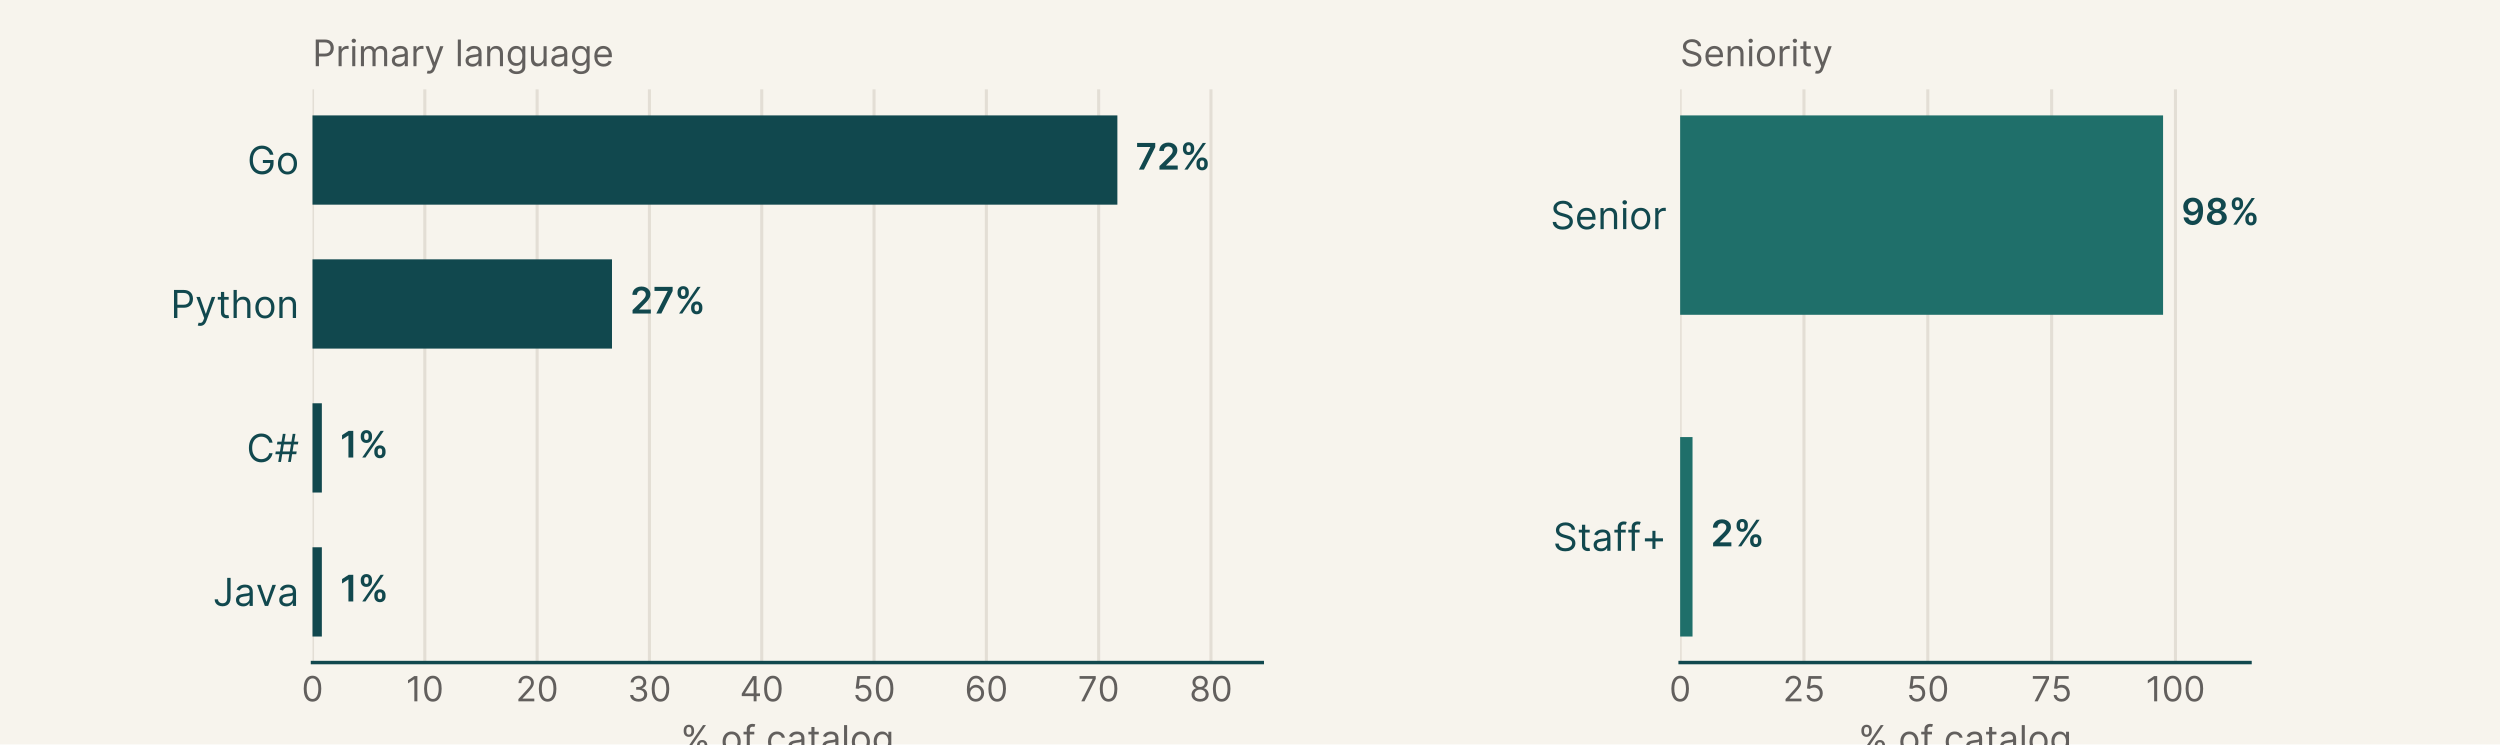
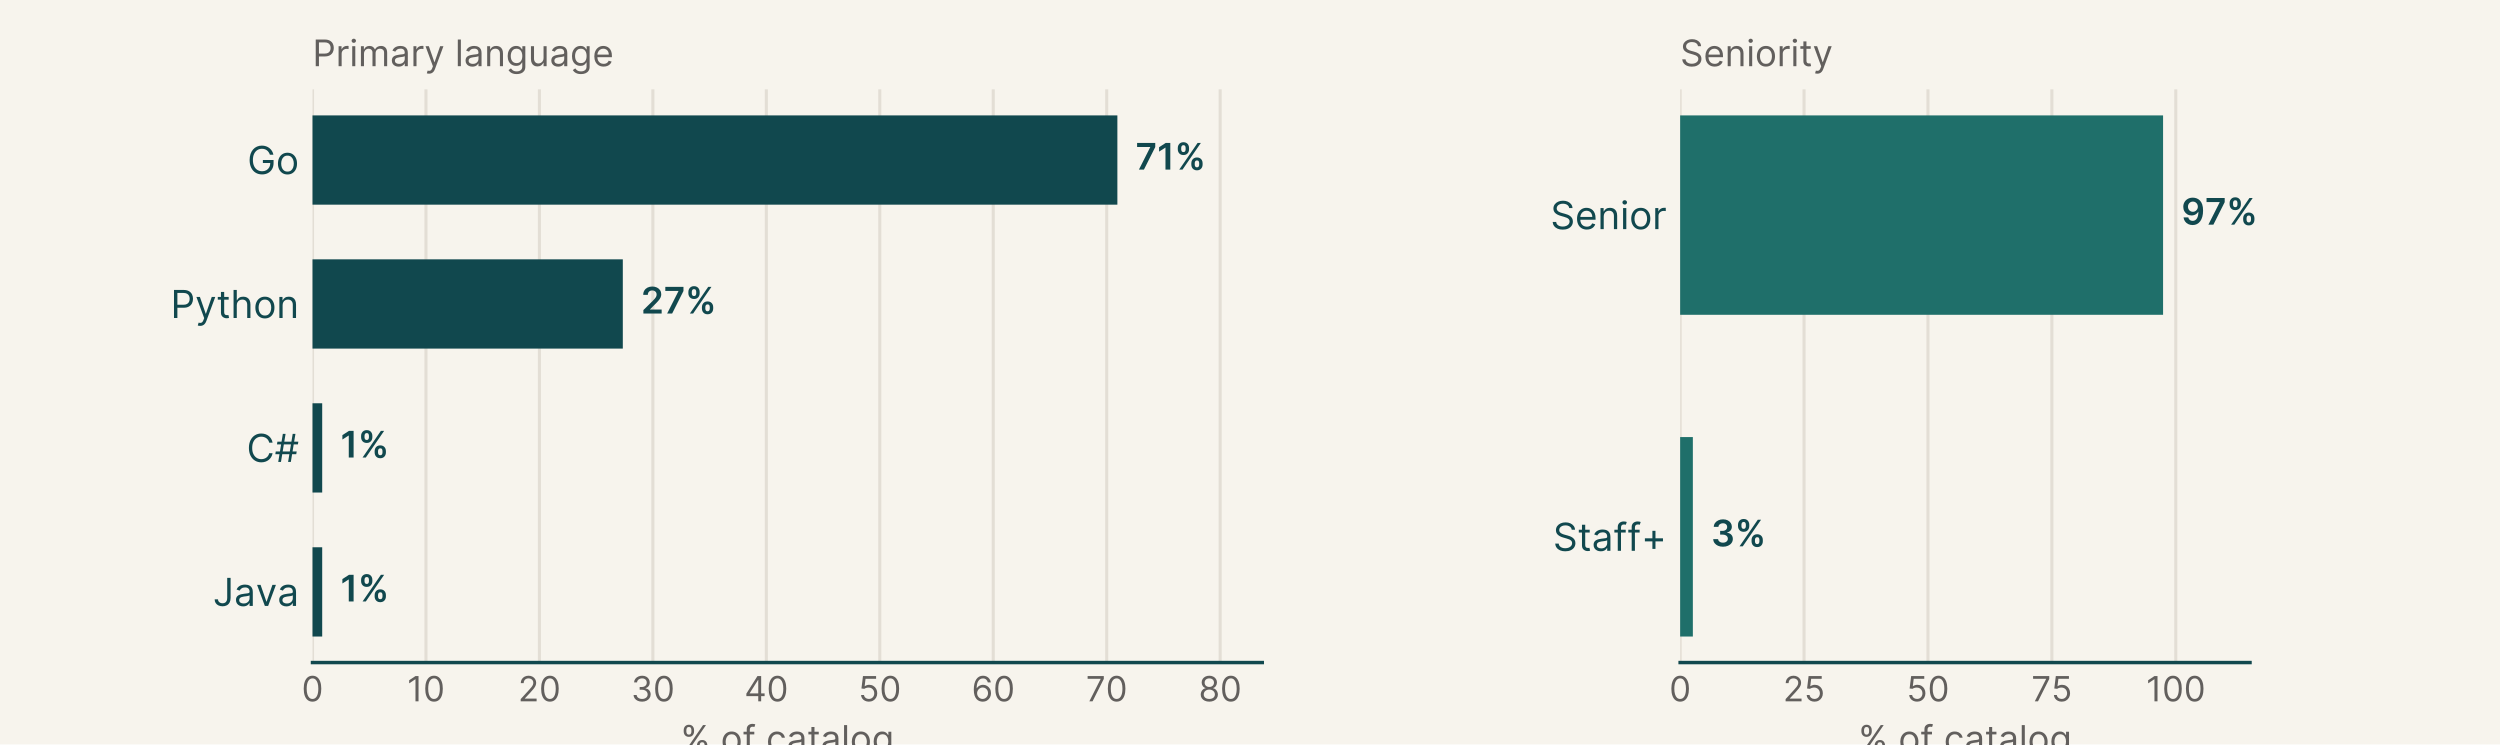
<svg xmlns="http://www.w3.org/2000/svg" xmlns:xlink="http://www.w3.org/1999/xlink" width="648pt" height="192.96pt" viewBox="0 0 648 192.96" version="1.1">
  <defs>
    <style type="text/css">*{stroke-linejoin: round; stroke-linecap: butt}</style>
  </defs>
  <g id="figure_1">
    <g id="patch_1">
      <path d="M 0 192.96  L 648 192.96  L 648 0  L 0 0  z " style="fill: #f7f4ed" />
    </g>
    <g id="axes_1">
      <g id="patch_2">
        <path d="M 81 171.734  L 327.176 171.734  L 327.176 23.155  L 81 23.155  z " style="fill: #f7f4ed" />
      </g>
      <g id="matplotlib.axis_1">
        <g id="xtick_1">
          <g id="line2d_1">
-             <path d="M 81 171.734  L 81 23.155  " clip-path="url(#p31ecbb7569)" style="fill: none; stroke: #e3ded5; stroke-width: 0.8; stroke-linecap: square" />
+             <path d="M 81 171.734  L 81 23.155  " clip-path="url(#p6636a4121a)" style="fill: none; stroke: #e3ded5; stroke-width: 0.8; stroke-linecap: square" />
          </g>
          <g id="line2d_2" />
          <g id="text_1">
            <g style="fill: #625f5d" transform="translate(78.1875 181.7805) scale(0.09 -0.09)">
              <defs>
                <path id="Inter-Regular-30" d="M 2000 -64  Q 1486 -64 1125 217  Q 764 498 573 1033  Q 382 1568 382 2327  Q 382 3082 574 3617  Q 766 4152 1128 4435  Q 1491 4718 2000 4718  Q 2509 4718 2871 4435  Q 3234 4152 3426 3617  Q 3618 3082 3618 2327  Q 3618 1568 3427 1033  Q 3236 498 2875 217  Q 2514 -64 2000 -64  z M 2000 436  Q 2509 436 2791 927  Q 3073 1418 3073 2327  Q 3073 2932 2944 3357  Q 2816 3782 2576 4004  Q 2336 4227 2000 4227  Q 1496 4227 1211 3730  Q 927 3234 927 2327  Q 927 1723 1054 1300  Q 1182 877 1421 656  Q 1661 436 2000 436  z " transform="scale(0.015625)" />
              </defs>
              <use xlink:href="#Inter-Regular-30" />
            </g>
          </g>
        </g>
        <g id="xtick_2">
          <g id="line2d_3">
-             <path d="M 110.11 171.734  L 110.11 23.155  " clip-path="url(#p31ecbb7569)" style="fill: none; stroke: #e3ded5; stroke-width: 0.8; stroke-linecap: square" />
+             <path d="M 110.408 171.734  L 110.408 23.155  " clip-path="url(#p6636a4121a)" style="fill: none; stroke: #e3ded5; stroke-width: 0.8; stroke-linecap: square" />
          </g>
          <g id="line2d_4" />
          <g id="text_2">
-             <g style="fill: #625f5d" transform="translate(105.2075 181.7805) scale(0.09 -0.09)">
+             <g style="fill: #625f5d" transform="translate(105.5056 181.7805) scale(0.09 -0.09)">
              <defs>
                <path id="Inter-Regular-31" d="M 2118 4655  L 2118 0  L 1555 0  L 1555 4064  L 1527 4064  L 391 3309  L 391 3882  L 1555 4655  L 2118 4655  z " transform="scale(0.015625)" />
              </defs>
              <use xlink:href="#Inter-Regular-31" />
              <use xlink:href="#Inter-Regular-30" x="46.449" />
            </g>
          </g>
        </g>
        <g id="xtick_3">
          <g id="line2d_5">
-             <path d="M 139.221 171.734  L 139.221 23.155  " clip-path="url(#p31ecbb7569)" style="fill: none; stroke: #e3ded5; stroke-width: 0.8; stroke-linecap: square" />
+             <path d="M 139.817 171.734  L 139.817 23.155  " clip-path="url(#p6636a4121a)" style="fill: none; stroke: #e3ded5; stroke-width: 0.8; stroke-linecap: square" />
          </g>
          <g id="line2d_6" />
          <g id="text_3">
-             <g style="fill: #625f5d" transform="translate(133.685 181.7805) scale(0.09 -0.09)">
+             <g style="fill: #625f5d" transform="translate(134.2812 181.7805) scale(0.09 -0.09)">
              <defs>
                <path id="Inter-Regular-32" d="M 482 0  L 482 409  L 2018 2091  Q 2289 2386 2464 2605  Q 2639 2825 2724 3019  Q 2809 3214 2809 3427  Q 2809 3673 2692 3852  Q 2575 4032 2373 4129  Q 2171 4227 1918 4227  Q 1650 4227 1451 4117  Q 1252 4007 1144 3809  Q 1036 3611 1036 3345  L 500 3345  Q 500 3755 688 4064  Q 877 4373 1203 4545  Q 1530 4718 1936 4718  Q 2346 4718 2661 4545  Q 2977 4373 3156 4079  Q 3336 3786 3336 3427  Q 3336 3170 3244 2926  Q 3152 2682 2926 2383  Q 2700 2084 2300 1655  L 1255 536  L 1255 500  L 3418 500  L 3418 0  L 482 0  z " transform="scale(0.015625)" />
              </defs>
              <use xlink:href="#Inter-Regular-32" />
              <use xlink:href="#Inter-Regular-30" x="60.511" />
            </g>
          </g>
        </g>
        <g id="xtick_4">
          <g id="line2d_7">
-             <path d="M 168.331 171.734  L 168.331 23.155  " clip-path="url(#p31ecbb7569)" style="fill: none; stroke: #e3ded5; stroke-width: 0.8; stroke-linecap: square" />
+             <path d="M 169.225 171.734  L 169.225 23.155  " clip-path="url(#p6636a4121a)" style="fill: none; stroke: #e3ded5; stroke-width: 0.8; stroke-linecap: square" />
          </g>
          <g id="line2d_8" />
          <g id="text_4">
-             <g style="fill: #625f5d" transform="translate(162.6547 181.7805) scale(0.09 -0.09)">
+             <g style="fill: #625f5d" transform="translate(163.5491 181.7805) scale(0.09 -0.09)">
              <defs>
                <path id="Inter-Regular-33" d="M 2055 -64  Q 1605 -64 1253 90  Q 902 245 696 521  Q 491 798 473 1164  L 1046 1164  Q 1064 939 1200 776  Q 1336 614 1556 525  Q 1777 436 2046 436  Q 2346 436 2577 540  Q 2809 645 2941 831  Q 3073 1018 3073 1264  Q 3073 1520 2945 1717  Q 2818 1914 2572 2025  Q 2327 2136 1973 2136  L 1600 2136  L 1600 2636  L 1973 2636  Q 2250 2636 2460 2736  Q 2671 2836 2790 3018  Q 2909 3200 2909 3445  Q 2909 3682 2804 3857  Q 2700 4032 2510 4129  Q 2321 4227 2064 4227  Q 1823 4227 1610 4139  Q 1398 4052 1264 3887  Q 1130 3723 1118 3491  L 573 3491  Q 586 3857 793 4133  Q 1000 4409 1335 4563  Q 1671 4718 2073 4718  Q 2505 4718 2814 4544  Q 3123 4370 3289 4086  Q 3455 3802 3455 3473  Q 3455 3080 3249 2802  Q 3043 2525 2691 2418  L 2691 2382  Q 3132 2309 3379 2008  Q 3627 1707 3627 1264  Q 3627 884 3421 583  Q 3216 282 2861 109  Q 2507 -64 2055 -64  z " transform="scale(0.015625)" />
              </defs>
              <use xlink:href="#Inter-Regular-33" />
              <use xlink:href="#Inter-Regular-30" x="63.636" />
            </g>
          </g>
        </g>
        <g id="xtick_5">
          <g id="line2d_9">
-             <path d="M 197.441 171.734  L 197.441 23.155  " clip-path="url(#p31ecbb7569)" style="fill: none; stroke: #e3ded5; stroke-width: 0.8; stroke-linecap: square" />
+             <path d="M 198.634 171.734  L 198.634 23.155  " clip-path="url(#p6636a4121a)" style="fill: none; stroke: #e3ded5; stroke-width: 0.8; stroke-linecap: square" />
          </g>
          <g id="line2d_10" />
          <g id="text_5">
-             <g style="fill: #625f5d" transform="translate(191.7397 181.7805) scale(0.09 -0.09)">
+             <g style="fill: #625f5d" transform="translate(192.9322 181.7805) scale(0.09 -0.09)">
              <defs>
                <path id="Inter-Regular-34" d="M 373 955  L 373 1418  L 2418 4655  L 2755 4655  L 2755 3936  L 2527 3936  L 982 1491  L 982 1455  L 3736 1455  L 3736 955  L 373 955  z M 2564 0  L 2564 1095  L 2564 1311  L 2564 4655  L 3100 4655  L 3100 0  L 2564 0  z " transform="scale(0.015625)" />
              </defs>
              <use xlink:href="#Inter-Regular-34" />
              <use xlink:href="#Inter-Regular-30" x="64.205" />
            </g>
          </g>
        </g>
        <g id="xtick_6">
          <g id="line2d_11">
-             <path d="M 226.552 171.734  L 226.552 23.155  " clip-path="url(#p31ecbb7569)" style="fill: none; stroke: #e3ded5; stroke-width: 0.8; stroke-linecap: square" />
+             <path d="M 228.042 171.734  L 228.042 23.155  " clip-path="url(#p6636a4121a)" style="fill: none; stroke: #e3ded5; stroke-width: 0.8; stroke-linecap: square" />
          </g>
          <g id="line2d_12" />
          <g id="text_6">
-             <g style="fill: #625f5d" transform="translate(221.0034 181.7805) scale(0.09 -0.09)">
+             <g style="fill: #625f5d" transform="translate(222.4939 181.7805) scale(0.09 -0.09)">
              <defs>
                <path id="Inter-Regular-35" d="M 1936 -64  Q 1536 -64 1216 95  Q 896 255 702 532  Q 509 809 491 1164  L 1036 1164  Q 1068 848 1324 642  Q 1580 436 1936 436  Q 2223 436 2447 570  Q 2671 705 2799 940  Q 2927 1175 2927 1473  Q 2927 1777 2794 2017  Q 2661 2257 2429 2395  Q 2198 2534 1900 2536  Q 1686 2539 1461 2472  Q 1236 2405 1091 2300  L 564 2364  L 846 4655  L 3264 4655  L 3264 4155  L 1318 4155  L 1155 2782  L 1182 2782  Q 1325 2895 1541 2970  Q 1757 3045 1991 3045  Q 2418 3045 2753 2842  Q 3089 2639 3281 2286  Q 3473 1934 3473 1482  Q 3473 1036 3274 687  Q 3075 339 2727 137  Q 2380 -64 1936 -64  z " transform="scale(0.015625)" />
              </defs>
              <use xlink:href="#Inter-Regular-35" />
              <use xlink:href="#Inter-Regular-30" x="60.795" />
            </g>
          </g>
        </g>
        <g id="xtick_7">
          <g id="line2d_13">
-             <path d="M 255.662 171.734  L 255.662 23.155  " clip-path="url(#p31ecbb7569)" style="fill: none; stroke: #e3ded5; stroke-width: 0.8; stroke-linecap: square" />
+             <path d="M 257.451 171.734  L 257.451 23.155  " clip-path="url(#p6636a4121a)" style="fill: none; stroke: #e3ded5; stroke-width: 0.8; stroke-linecap: square" />
          </g>
          <g id="line2d_14" />
          <g id="text_7">
-             <g style="fill: #625f5d" transform="translate(250.0434 181.7805) scale(0.09 -0.09)">
+             <g style="fill: #625f5d" transform="translate(251.8321 181.7805) scale(0.09 -0.09)">
              <defs>
                <path id="Inter-Regular-36" d="M 2027 -64  Q 1741 -59 1454 45  Q 1168 150 932 399  Q 696 648 552 1074  Q 409 1500 409 2145  Q 409 2764 525 3242  Q 641 3720 861 4048  Q 1082 4377 1394 4547  Q 1707 4718 2100 4718  Q 2491 4718 2796 4562  Q 3102 4407 3295 4129  Q 3489 3852 3546 3491  L 2991 3491  Q 2914 3805 2691 4011  Q 2468 4218 2100 4218  Q 1559 4218 1249 3747  Q 939 3277 936 2427  L 973 2427  Q 1100 2620 1276 2757  Q 1452 2895 1666 2970  Q 1880 3045 2118 3045  Q 2518 3045 2850 2846  Q 3182 2648 3382 2299  Q 3582 1950 3582 1500  Q 3582 1068 3389 710  Q 3196 352 2847 142  Q 2498 -68 2027 -64  z M 2027 436  Q 2314 436 2542 579  Q 2771 723 2903 964  Q 3036 1205 3036 1500  Q 3036 1789 2908 2026  Q 2780 2264 2556 2404  Q 2332 2545 2046 2545  Q 1830 2545 1643 2460  Q 1457 2375 1317 2227  Q 1177 2080 1097 1890  Q 1018 1700 1018 1491  Q 1018 1214 1149 973  Q 1280 732 1508 584  Q 1736 436 2027 436  z " transform="scale(0.015625)" />
              </defs>
              <use xlink:href="#Inter-Regular-36" />
              <use xlink:href="#Inter-Regular-30" x="62.358" />
            </g>
          </g>
        </g>
        <g id="xtick_8">
          <g id="line2d_15">
-             <path d="M 284.772 171.734  L 284.772 23.155  " clip-path="url(#p31ecbb7569)" style="fill: none; stroke: #e3ded5; stroke-width: 0.8; stroke-linecap: square" />
+             <path d="M 286.859 171.734  L 286.859 23.155  " clip-path="url(#p6636a4121a)" style="fill: none; stroke: #e3ded5; stroke-width: 0.8; stroke-linecap: square" />
          </g>
          <g id="line2d_16" />
          <g id="text_8">
-             <g style="fill: #625f5d" transform="translate(279.39 181.7805) scale(0.09 -0.09)">
+             <g style="fill: #625f5d" transform="translate(281.4768 181.7805) scale(0.09 -0.09)">
              <defs>
                <path id="Inter-Regular-37" d="M 627 0  L 2709 4118  L 2709 4155  L 309 4155  L 309 4655  L 3291 4655  L 3291 4127  L 1218 0  L 627 0  z " transform="scale(0.015625)" />
              </defs>
              <use xlink:href="#Inter-Regular-37" />
              <use xlink:href="#Inter-Regular-30" x="57.102" />
            </g>
          </g>
        </g>
        <g id="xtick_9">
          <g id="line2d_17">
-             <path d="M 313.883 171.734  L 313.883 23.155  " clip-path="url(#p31ecbb7569)" style="fill: none; stroke: #e3ded5; stroke-width: 0.8; stroke-linecap: square" />
+             <path d="M 316.268 171.734  L 316.268 23.155  " clip-path="url(#p6636a4121a)" style="fill: none; stroke: #e3ded5; stroke-width: 0.8; stroke-linecap: square" />
          </g>
          <g id="line2d_18" />
          <g id="text_9">
-             <g style="fill: #625f5d" transform="translate(308.2957 181.7805) scale(0.09 -0.09)">
+             <g style="fill: #625f5d" transform="translate(310.6807 181.7805) scale(0.09 -0.09)">
              <defs>
                <path id="Inter-Regular-38" d="M 1973 -64  Q 1505 -64 1147 103  Q 789 270 589 564  Q 389 859 391 1236  Q 389 1532 507 1783  Q 625 2034 830 2203  Q 1036 2373 1291 2418  L 1291 2445  Q 957 2532 759 2821  Q 561 3111 564 3482  Q 561 3836 743 4115  Q 925 4395 1244 4556  Q 1564 4718 1973 4718  Q 2377 4718 2695 4556  Q 3014 4395 3197 4115  Q 3380 3836 3382 3482  Q 3380 3111 3181 2821  Q 2982 2532 2655 2445  L 2655 2418  Q 2907 2373 3109 2203  Q 3311 2034 3431 1783  Q 3552 1532 3555 1236  Q 3552 859 3351 564  Q 3150 270 2794 103  Q 2439 -64 1973 -64  z M 1973 436  Q 2289 436 2518 538  Q 2748 641 2873 827  Q 2998 1014 3000 1264  Q 2998 1527 2864 1729  Q 2730 1932 2499 2048  Q 2268 2164 1973 2164  Q 1675 2164 1442 2048  Q 1209 1932 1076 1729  Q 943 1527 946 1264  Q 943 1014 1067 827  Q 1191 641 1423 538  Q 1655 436 1973 436  z M 1973 2645  Q 2223 2645 2417 2745  Q 2611 2845 2722 3025  Q 2834 3205 2836 3445  Q 2834 3682 2725 3858  Q 2616 4034 2423 4130  Q 2230 4227 1973 4227  Q 1711 4227 1516 4130  Q 1321 4034 1214 3858  Q 1107 3682 1109 3445  Q 1107 3205 1217 3025  Q 1327 2845 1522 2745  Q 1718 2645 1973 2645  z " transform="scale(0.015625)" />
              </defs>
              <use xlink:href="#Inter-Regular-38" />
              <use xlink:href="#Inter-Regular-30" x="61.648" />
            </g>
          </g>
        </g>
        <g id="text_10">
          <g style="fill: #625f5d" transform="translate(176.4187 194.8546) scale(0.095 -0.095)">
            <defs>
              <path id="Inter-Regular-25" d="M 2855 873  L 2855 1118  Q 2855 1373 2960 1585  Q 3066 1798 3269 1926  Q 3473 2055 3764 2055  Q 4059 2055 4259 1926  Q 4459 1798 4561 1585  Q 4664 1373 4664 1118  L 4664 873  Q 4664 618 4560 405  Q 4457 193 4256 64  Q 4055 -64 3764 -64  Q 3468 -64 3266 64  Q 3064 193 2959 405  Q 2855 618 2855 873  z M 3318 1118  L 3318 873  Q 3318 661 3418 494  Q 3518 327 3764 327  Q 4002 327 4101 494  Q 4200 661 4200 873  L 4200 1118  Q 4200 1330 4104 1497  Q 4009 1664 3764 1664  Q 3525 1664 3421 1497  Q 3318 1330 3318 1118  z M 536 3536  L 536 3782  Q 536 4036 642 4248  Q 748 4461 951 4589  Q 1155 4718 1446 4718  Q 1741 4718 1941 4589  Q 2141 4461 2243 4248  Q 2346 4036 2346 3782  L 2346 3536  Q 2346 3282 2242 3069  Q 2139 2857 1937 2728  Q 1736 2600 1446 2600  Q 1150 2600 948 2728  Q 746 2857 641 3069  Q 536 3282 536 3536  z M 1000 3782  L 1000 3536  Q 1000 3325 1100 3158  Q 1200 2991 1446 2991  Q 1684 2991 1783 3158  Q 1882 3325 1882 3536  L 1882 3782  Q 1882 3993 1786 4160  Q 1691 4327 1446 4327  Q 1207 4327 1103 4160  Q 1000 3993 1000 3782  z M 709 0  L 3909 4655  L 4427 4655  L 1227 0  L 709 0  z " transform="scale(0.015625)" />
              <path id="Inter-Regular-20" transform="scale(0.015625)" />
              <path id="Inter-Regular-6f" d="M 1909 -73  Q 1436 -73 1080 152  Q 725 377 526 781  Q 327 1186 327 1727  Q 327 2273 526 2679  Q 725 3086 1080 3311  Q 1436 3536 1909 3536  Q 2382 3536 2737 3311  Q 3093 3086 3292 2679  Q 3491 2273 3491 1727  Q 3491 1186 3292 781  Q 3093 377 2737 152  Q 2382 -73 1909 -73  z M 1909 409  Q 2268 409 2500 593  Q 2732 777 2843 1077  Q 2955 1377 2955 1727  Q 2955 2077 2843 2379  Q 2732 2682 2500 2868  Q 2268 3055 1909 3055  Q 1550 3055 1318 2868  Q 1086 2682 975 2379  Q 864 2077 864 1727  Q 864 1377 975 1077  Q 1086 777 1318 593  Q 1550 409 1909 409  z " transform="scale(0.015625)" />
              <path id="Inter-Regular-66" d="M 2046 3491  L 2046 3036  L 164 3036  L 164 3491  L 2046 3491  z M 727 0  L 727 3973  Q 727 4273 868 4473  Q 1009 4673 1234 4773  Q 1459 4873 1709 4873  Q 1907 4873 2032 4841  Q 2157 4809 2218 4782  L 2064 4318  Q 2023 4332 1951 4352  Q 1880 4373 1764 4373  Q 1498 4373 1381 4239  Q 1264 4105 1264 3845  L 1264 0  L 727 0  z " transform="scale(0.015625)" />
              <path id="Inter-Regular-63" d="M 1909 -73  Q 1418 -73 1063 159  Q 709 391 518 798  Q 327 1205 327 1727  Q 327 2259 524 2667  Q 721 3075 1074 3305  Q 1427 3536 1900 3536  Q 2268 3536 2563 3400  Q 2859 3264 3047 3018  Q 3236 2773 3282 2445  L 2746 2445  Q 2684 2684 2474 2869  Q 2264 3055 1909 3055  Q 1596 3055 1360 2892  Q 1125 2730 994 2435  Q 864 2141 864 1745  Q 864 1341 992 1041  Q 1121 741 1356 575  Q 1591 409 1909 409  Q 2118 409 2288 482  Q 2459 555 2577 691  Q 2696 827 2746 1018  L 3282 1018  Q 3236 709 3058 462  Q 2880 216 2588 71  Q 2296 -73 1909 -73  z " transform="scale(0.015625)" />
              <path id="Inter-Regular-61" d="M 1518 -82  Q 1186 -82 916 44  Q 646 170 486 410  Q 327 650 327 991  Q 327 1291 445 1478  Q 564 1666 761 1773  Q 959 1880 1199 1933  Q 1439 1986 1682 2018  Q 2000 2059 2199 2080  Q 2398 2102 2490 2154  Q 2582 2207 2582 2336  L 2582 2355  Q 2582 2691 2399 2877  Q 2216 3064 1846 3064  Q 1461 3064 1243 2895  Q 1025 2727 936 2536  L 427 2718  Q 564 3036 792 3214  Q 1021 3393 1292 3464  Q 1564 3536 1827 3536  Q 1996 3536 2215 3496  Q 2434 3457 2640 3334  Q 2846 3211 2982 2963  Q 3118 2716 3118 2300  L 3118 0  L 2582 0  L 2582 473  L 2555 473  Q 2500 359 2373 229  Q 2246 100 2034 9  Q 1823 -82 1518 -82  z M 1600 400  Q 1918 400 2137 525  Q 2357 650 2469 847  Q 2582 1045 2582 1264  L 2582 1755  Q 2548 1714 2433 1681  Q 2318 1648 2169 1624  Q 2021 1600 1881 1583  Q 1741 1566 1655 1555  Q 1446 1527 1265 1467  Q 1084 1407 974 1287  Q 864 1168 864 964  Q 864 684 1072 542  Q 1280 400 1600 400  z " transform="scale(0.015625)" />
              <path id="Inter-Regular-74" d="M 2009 3491  L 2009 3036  L 200 3036  L 200 3491  L 2009 3491  z M 727 4327  L 1264 4327  L 1264 1000  Q 1264 773 1331 660  Q 1398 548 1503 510  Q 1609 473 1727 473  Q 1816 473 1873 483  Q 1930 493 1964 500  L 2073 18  Q 2018 -2 1920 -23  Q 1823 -45 1673 -45  Q 1446 -45 1228 52  Q 1011 150 869 350  Q 727 550 727 855  L 727 4327  z " transform="scale(0.015625)" />
              <path id="Inter-Regular-6c" d="M 1027 4655  L 1027 0  L 491 0  L 491 4655  L 1027 4655  z " transform="scale(0.015625)" />
              <path id="Inter-Regular-67" d="M 1900 -1382  Q 1511 -1382 1231 -1283  Q 952 -1184 767 -1024  Q 582 -864 473 -682  L 900 -382  Q 973 -477 1084 -601  Q 1196 -725 1390 -817  Q 1584 -909 1900 -909  Q 2323 -909 2598 -704  Q 2873 -500 2873 -64  L 2873 645  L 2827 645  Q 2768 550 2660 410  Q 2552 270 2351 162  Q 2150 55 1809 55  Q 1386 55 1051 255  Q 716 455 521 836  Q 327 1218 327 1764  Q 327 2300 516 2699  Q 705 3098 1041 3317  Q 1377 3536 1818 3536  Q 2159 3536 2360 3423  Q 2561 3311 2669 3169  Q 2777 3027 2836 2936  L 2891 2936  L 2891 3491  L 3409 3491  L 3409 -100  Q 3409 -550 3205 -833  Q 3002 -1116 2660 -1249  Q 2318 -1382 1900 -1382  z M 1882 536  Q 2205 536 2427 684  Q 2650 832 2766 1109  Q 2882 1386 2882 1773  Q 2882 2150 2768 2438  Q 2655 2727 2432 2891  Q 2209 3055 1882 3055  Q 1541 3055 1315 2882  Q 1089 2709 976 2418  Q 864 2127 864 1773  Q 864 1409 978 1130  Q 1093 852 1319 694  Q 1546 536 1882 536  z " transform="scale(0.015625)" />
            </defs>
            <use xlink:href="#Inter-Regular-25" />
            <use xlink:href="#Inter-Regular-20" x="81.25" />
            <use xlink:href="#Inter-Regular-6f" x="109.375" />
            <use xlink:href="#Inter-Regular-66" x="169.034" />
            <use xlink:href="#Inter-Regular-20" x="205.114" />
            <use xlink:href="#Inter-Regular-63" x="233.239" />
            <use xlink:href="#Inter-Regular-61" x="289.063" />
            <use xlink:href="#Inter-Regular-74" x="345.455" />
            <use xlink:href="#Inter-Regular-61" x="381.818" />
            <use xlink:href="#Inter-Regular-6c" x="438.21" />
            <use xlink:href="#Inter-Regular-6f" x="461.932" />
            <use xlink:href="#Inter-Regular-67" x="521.591" />
          </g>
        </g>
      </g>
      <g id="matplotlib.axis_2">
        <g id="ytick_1">
          <g id="line2d_19" />
          <g id="text_11">
            <g style="fill: #11484e" transform="translate(64.10469 45.11246) scale(0.1 -0.1)">
              <defs>
                <path id="Inter-Regular-47" d="M 3746 3200  Q 3671 3430 3549 3612  Q 3427 3795 3260 3925  Q 3093 4055 2882 4123  Q 2671 4191 2418 4191  Q 2005 4191 1666 3977  Q 1327 3764 1127 3348  Q 927 2932 927 2327  Q 927 1723 1129 1307  Q 1332 891 1677 677  Q 2023 464 2455 464  Q 2855 464 3160 635  Q 3466 807 3637 1121  Q 3809 1436 3809 1864  L 3982 1827  L 2582 1827  L 2582 2327  L 4355 2327  L 4355 1827  Q 4355 1252 4110 827  Q 3866 402 3437 169  Q 3009 -64 2455 -64  Q 1836 -64 1369 227  Q 902 518 642 1054  Q 382 1591 382 2327  Q 382 2880 531 3322  Q 680 3764 952 4075  Q 1225 4386 1598 4552  Q 1971 4718 2418 4718  Q 2786 4718 3105 4608  Q 3425 4498 3676 4296  Q 3927 4095 4095 3817  Q 4264 3539 4327 3200  L 3746 3200  z " transform="scale(0.015625)" />
              </defs>
              <use xlink:href="#Inter-Regular-47" />
              <use xlink:href="#Inter-Regular-6f" x="74.29" />
            </g>
          </g>
        </g>
        <g id="ytick_2">
          <g id="line2d_20" />
          <g id="text_12">
            <g style="fill: #11484e" transform="translate(44.21719 82.42517) scale(0.1 -0.1)">
              <defs>
                <path id="Inter-Regular-50" d="M 564 0  L 564 4655  L 2136 4655  Q 2684 4655 3033 4458  Q 3382 4261 3550 3927  Q 3718 3593 3718 3182  Q 3718 2770 3551 2434  Q 3384 2098 3036 1899  Q 2689 1700 2146 1700  L 1018 1700  L 1018 2200  L 2127 2200  Q 2502 2200 2729 2329  Q 2957 2459 3060 2680  Q 3164 2902 3164 3182  Q 3164 3461 3060 3681  Q 2957 3902 2727 4028  Q 2498 4155 2118 4155  L 1127 4155  L 1127 0  L 564 0  z " transform="scale(0.015625)" />
                <path id="Inter-Regular-79" d="M 836 -1309  Q 700 -1309 593 -1287  Q 486 -1266 446 -1245  L 582 -773  Q 777 -823 927 -809  Q 1077 -795 1194 -676  Q 1311 -557 1409 -291  L 1509 -18  L 218 3491  L 800 3491  L 1764 709  L 1800 709  L 2764 3491  L 3346 3491  L 1864 -509  Q 1764 -780 1616 -958  Q 1468 -1136 1274 -1222  Q 1080 -1309 836 -1309  z " transform="scale(0.015625)" />
                <path id="Inter-Regular-68" d="M 1027 2100  L 1027 0  L 491 0  L 491 4655  L 1027 4655  L 1027 2945  L 1073 2945  Q 1196 3216 1442 3376  Q 1689 3536 2100 3536  Q 2457 3536 2725 3394  Q 2993 3252 3142 2960  Q 3291 2668 3291 2218  L 3291 0  L 2755 0  L 2755 2182  Q 2755 2598 2540 2826  Q 2325 3055 1946 3055  Q 1682 3055 1474 2943  Q 1266 2832 1146 2618  Q 1027 2405 1027 2100  z " transform="scale(0.015625)" />
                <path id="Inter-Regular-6e" d="M 1027 2100  L 1027 0  L 491 0  L 491 3491  L 1009 3491  L 1009 2945  L 1055 2945  Q 1177 3211 1427 3373  Q 1677 3536 2073 3536  Q 2427 3536 2693 3392  Q 2959 3248 3107 2956  Q 3255 2664 3255 2218  L 3255 0  L 2718 0  L 2718 2182  Q 2718 2593 2504 2824  Q 2291 3055 1918 3055  Q 1661 3055 1460 2943  Q 1259 2832 1143 2618  Q 1027 2405 1027 2100  z " transform="scale(0.015625)" />
              </defs>
              <use xlink:href="#Inter-Regular-50" />
              <use xlink:href="#Inter-Regular-79" x="63.494" />
              <use xlink:href="#Inter-Regular-74" x="119.176" />
              <use xlink:href="#Inter-Regular-68" x="155.54" />
              <use xlink:href="#Inter-Regular-6f" x="214.631" />
              <use xlink:href="#Inter-Regular-6e" x="274.29" />
            </g>
          </g>
        </g>
        <g id="ytick_3">
          <g id="line2d_21" />
          <g id="text_13">
            <g style="fill: #11484e" transform="translate(63.92031 119.7379) scale(0.1 -0.1)">
              <defs>
                <path id="Inter-Regular-43" d="M 4309 3200  L 3746 3200  Q 3696 3443 3572 3627  Q 3448 3811 3272 3937  Q 3096 4064 2882 4127  Q 2668 4191 2436 4191  Q 2014 4191 1672 3977  Q 1330 3764 1128 3348  Q 927 2932 927 2327  Q 927 1723 1128 1307  Q 1330 891 1672 677  Q 2014 464 2436 464  Q 2668 464 2882 527  Q 3096 591 3272 717  Q 3448 843 3572 1028  Q 3696 1214 3746 1455  L 4309 1455  Q 4246 1098 4077 816  Q 3909 534 3659 337  Q 3409 141 3099 38  Q 2789 -64 2436 -64  Q 1841 -64 1377 227  Q 914 518 648 1054  Q 382 1591 382 2327  Q 382 3064 648 3600  Q 914 4136 1377 4427  Q 1841 4718 2436 4718  Q 2789 4718 3099 4616  Q 3409 4514 3659 4317  Q 3909 4120 4077 3839  Q 4246 3559 4309 3200  z " transform="scale(0.015625)" />
                <path id="Inter-Regular-23" d="M 2227 0  L 2991 4655  L 3446 4655  L 2682 0  L 2227 0  z M 109 1291  L 182 1745  L 3655 1745  L 3582 1291  L 109 1291  z M 591 0  L 1355 4655  L 1809 4655  L 1046 0  L 591 0  z M 382 2909  L 455 3364  L 3927 3364  L 3855 2909  L 382 2909  z " transform="scale(0.015625)" />
              </defs>
              <use xlink:href="#Inter-Regular-43" />
              <use xlink:href="#Inter-Regular-23" x="72.727" />
            </g>
          </g>
        </g>
        <g id="ytick_4">
          <g id="line2d_22" />
          <g id="text_14">
            <g style="fill: #11484e" transform="translate(55.22656 157.0506) scale(0.1 -0.1)">
              <defs>
                <path id="Inter-Regular-4a" d="M 2346 4655  L 2909 4655  L 2909 1327  Q 2909 882 2745 570  Q 2582 259 2284 97  Q 1986 -64 1582 -64  Q 1200 -64 902 76  Q 605 216 434 475  Q 264 734 264 1091  L 818 1091  Q 818 893 917 746  Q 1016 600 1188 518  Q 1361 436 1582 436  Q 1825 436 1995 538  Q 2166 641 2256 840  Q 2346 1039 2346 1327  L 2346 4655  z " transform="scale(0.015625)" />
                <path id="Inter-Regular-76" d="M 3346 3491  L 2055 0  L 1509 0  L 218 3491  L 800 3491  L 1764 709  L 1800 709  L 2764 3491  L 3346 3491  z " transform="scale(0.015625)" />
              </defs>
              <use xlink:href="#Inter-Regular-4a" />
              <use xlink:href="#Inter-Regular-61" x="54.261" />
              <use xlink:href="#Inter-Regular-76" x="110.653" />
              <use xlink:href="#Inter-Regular-61" x="166.335" />
            </g>
          </g>
        </g>
      </g>
      <g id="patch_3">
-         <path d="M 81 29.909  L 289.624 29.909  L 289.624 53.043  L 81 53.043  z " clip-path="url(#p31ecbb7569)" style="fill: #11484e" />
+         <path d="M 81 29.909  L 289.624 29.909  L 289.624 53.043  L 81 53.043  z " clip-path="url(#p6636a4121a)" style="fill: #11484e" />
      </g>
      <g id="patch_4">
-         <path d="M 81 67.222  L 158.628 67.222  L 158.628 90.355  L 81 90.355  z " clip-path="url(#p31ecbb7569)" style="fill: #11484e" />
+         <path d="M 81 67.222  L 161.433 67.222  L 161.433 90.355  L 81 90.355  z " clip-path="url(#p6636a4121a)" style="fill: #11484e" />
      </g>
      <g id="patch_5">
-         <path d="M 81 104.534  L 83.426 104.534  L 83.426 127.668  L 81 127.668  z " clip-path="url(#p31ecbb7569)" style="fill: #11484e" />
+         <path d="M 81 104.534  L 83.514 104.534  L 83.514 127.668  L 81 127.668  z " clip-path="url(#p6636a4121a)" style="fill: #11484e" />
      </g>
      <g id="patch_6">
-         <path d="M 81 141.847  L 83.426 141.847  L 83.426 164.981  L 81 164.981  z " clip-path="url(#p31ecbb7569)" style="fill: #11484e" />
+         <path d="M 81 141.847  L 83.514 141.847  L 83.514 164.981  L 81 164.981  z " clip-path="url(#p6636a4121a)" style="fill: #11484e" />
      </g>
      <g id="patch_7">
        <path d="M 81 171.734  L 327.176 171.734  " style="fill: none; stroke: #11484e; stroke-width: 0.9; stroke-linejoin: miter; stroke-linecap: square" />
      </g>
      <g id="text_15">
        <g style="fill: #11484e" transform="translate(289.6241 43.9591) scale(0.095 -0.095)">
          <defs>
            <path id="Inter-SemiBold-20" transform="scale(0.015625)" />
            <path id="Inter-SemiBold-37" d="M 584 0  L 2564 3918  L 2564 3950  L 266 3950  L 266 4655  L 3436 4655  L 3436 3934  L 1459 0  L 584 0  z " transform="scale(0.015625)" />
-             <path id="Inter-SemiBold-32" d="M 414 0  L 414 609  L 2030 2193  Q 2261 2427 2416 2609  Q 2571 2791 2648 2961  Q 2725 3132 2725 3325  Q 2725 3545 2625 3703  Q 2525 3861 2350 3947  Q 2175 4034 1952 4034  Q 1723 4034 1550 3939  Q 1377 3845 1283 3672  Q 1189 3500 1189 3261  L 386 3261  Q 386 3705 588 4032  Q 791 4359 1146 4538  Q 1502 4718 1964 4718  Q 2432 4718 2786 4543  Q 3141 4368 3337 4063  Q 3534 3759 3534 3368  Q 3534 3107 3434 2854  Q 3334 2602 3083 2295  Q 2832 1989 2380 1552  L 1577 736  L 1577 705  L 3605 705  L 3605 0  L 414 0  z " transform="scale(0.015625)" />
+             <path id="Inter-SemiBold-31" d="M 2307 4655  L 2307 0  L 1464 0  L 1464 3834  L 1436 3834  L 348 3139  L 348 3911  L 1505 4655  L 2307 4655  z " transform="scale(0.015625)" />
            <path id="Inter-SemiBold-25" d="M 2902 873  L 2902 1118  Q 2902 1389 3017 1616  Q 3132 1843 3352 1981  Q 3573 2120 3886 2120  Q 4209 2120 4427 1982  Q 4646 1845 4758 1618  Q 4871 1391 4871 1118  L 4871 873  Q 4871 602 4757 375  Q 4643 148 4424 9  Q 4205 -130 3886 -130  Q 3568 -130 3347 9  Q 3127 148 3014 375  Q 2902 602 2902 873  z M 3496 1118  L 3496 873  Q 3496 693 3582 543  Q 3668 393 3886 393  Q 4107 393 4190 542  Q 4273 691 4273 873  L 4273 1118  Q 4273 1300 4193 1451  Q 4114 1602 3886 1602  Q 3673 1602 3584 1451  Q 3496 1300 3496 1118  z M 536 3536  L 536 3782  Q 536 4055 652 4282  Q 768 4509 988 4646  Q 1209 4784 1523 4784  Q 1843 4784 2062 4646  Q 2282 4509 2393 4282  Q 2505 4055 2505 3782  L 2505 3536  Q 2505 3264 2392 3037  Q 2280 2811 2059 2675  Q 1839 2539 1523 2539  Q 1202 2539 983 2675  Q 764 2811 650 3038  Q 536 3266 536 3536  z M 1134 3782  L 1134 3536  Q 1134 3355 1219 3206  Q 1305 3057 1523 3057  Q 1741 3057 1824 3206  Q 1907 3355 1907 3536  L 1907 3782  Q 1907 3964 1827 4115  Q 1748 4266 1523 4266  Q 1307 4266 1220 4113  Q 1134 3961 1134 3782  z M 796 0  L 3996 4655  L 4564 4655  L 1364 0  L 796 0  z " transform="scale(0.015625)" />
          </defs>
          <use xlink:href="#Inter-SemiBold-20" />
          <use xlink:href="#Inter-SemiBold-20" x="24.822" />
          <use xlink:href="#Inter-SemiBold-37" x="49.645" />
-           <use xlink:href="#Inter-SemiBold-32" x="108.345" />
-           <use xlink:href="#Inter-SemiBold-25" x="170.49" />
+           <use xlink:href="#Inter-SemiBold-31" x="108.345" />
+           <use xlink:href="#Inter-SemiBold-25" x="156.428" />
        </g>
      </g>
      <g id="text_16">
-         <g style="fill: #11484e" transform="translate(158.6276 81.27181) scale(0.095 -0.095)">
+         <g style="fill: #11484e" transform="translate(161.4334 81.27181) scale(0.095 -0.095)">
+           <defs>
+             <path id="Inter-SemiBold-32" d="M 414 0  L 414 609  L 2030 2193  Q 2261 2427 2416 2609  Q 2571 2791 2648 2961  Q 2725 3132 2725 3325  Q 2725 3545 2625 3703  Q 2525 3861 2350 3947  Q 2175 4034 1952 4034  Q 1723 4034 1550 3939  Q 1377 3845 1283 3672  Q 1189 3500 1189 3261  L 386 3261  Q 386 3705 588 4032  Q 791 4359 1146 4538  Q 1502 4718 1964 4718  Q 2432 4718 2786 4543  Q 3141 4368 3337 4063  Q 3534 3759 3534 3368  Q 3534 3107 3434 2854  Q 3334 2602 3083 2295  Q 2832 1989 2380 1552  L 1577 736  L 1577 705  L 3605 705  L 3605 0  L 414 0  z " transform="scale(0.015625)" />
+           </defs>
          <use xlink:href="#Inter-SemiBold-20" />
          <use xlink:href="#Inter-SemiBold-20" x="24.822" />
          <use xlink:href="#Inter-SemiBold-32" x="49.645" />
          <use xlink:href="#Inter-SemiBold-37" x="111.79" />
          <use xlink:href="#Inter-SemiBold-25" x="170.49" />
        </g>
      </g>
      <g id="text_17">
-         <g style="fill: #11484e" transform="translate(83.42586 118.5845) scale(0.095 -0.095)">
-           <defs>
-             <path id="Inter-SemiBold-31" d="M 2307 4655  L 2307 0  L 1464 0  L 1464 3834  L 1436 3834  L 348 3139  L 348 3911  L 1505 4655  L 2307 4655  z " transform="scale(0.015625)" />
-           </defs>
+         <g style="fill: #11484e" transform="translate(83.51354 118.5845) scale(0.095 -0.095)">
          <use xlink:href="#Inter-SemiBold-20" />
          <use xlink:href="#Inter-SemiBold-20" x="24.822" />
          <use xlink:href="#Inter-SemiBold-31" x="49.645" />
          <use xlink:href="#Inter-SemiBold-25" x="97.727" />
        </g>
      </g>
      <g id="text_18">
-         <g style="fill: #11484e" transform="translate(83.42586 155.8972) scale(0.095 -0.095)">
+         <g style="fill: #11484e" transform="translate(83.51354 155.8972) scale(0.095 -0.095)">
          <use xlink:href="#Inter-SemiBold-20" />
          <use xlink:href="#Inter-SemiBold-20" x="24.822" />
          <use xlink:href="#Inter-SemiBold-31" x="49.645" />
          <use xlink:href="#Inter-SemiBold-25" x="97.727" />
        </g>
      </g>
      <g id="text_19">
        <g style="fill: #625f5d" transform="translate(81 17.1552) scale(0.095 -0.095)">
          <defs>
            <path id="Inter-Regular-72" d="M 491 0  L 491 3491  L 1009 3491  L 1009 2964  L 1046 2964  Q 1141 3223 1391 3384  Q 1641 3545 1955 3545  Q 2014 3545 2102 3543  Q 2191 3541 2236 3536  L 2236 2991  Q 2209 2998 2112 3012  Q 2016 3027 1909 3027  Q 1655 3027 1456 2921  Q 1257 2816 1142 2630  Q 1027 2445 1027 2209  L 1027 0  L 491 0  z " transform="scale(0.015625)" />
            <path id="Inter-Regular-69" d="M 491 0  L 491 3491  L 1027 3491  L 1027 0  L 491 0  z M 764 4073  Q 607 4073 494 4179  Q 382 4286 382 4436  Q 382 4586 494 4693  Q 607 4800 764 4800  Q 921 4800 1033 4693  Q 1146 4586 1146 4436  Q 1146 4286 1033 4179  Q 921 4073 764 4073  z " transform="scale(0.015625)" />
            <path id="Inter-Regular-6d" d="M 491 0  L 491 3491  L 1009 3491  L 1009 2945  L 1055 2945  Q 1164 3225 1407 3380  Q 1650 3536 1991 3536  Q 2336 3536 2567 3380  Q 2798 3225 2927 2945  L 2964 2945  Q 3098 3216 3366 3376  Q 3634 3536 4009 3536  Q 4477 3536 4775 3244  Q 5073 2952 5073 2336  L 5073 0  L 4536 0  L 4536 2336  Q 4536 2723 4325 2889  Q 4114 3055 3827 3055  Q 3459 3055 3257 2833  Q 3055 2611 3055 2273  L 3055 0  L 2509 0  L 2509 2391  Q 2509 2689 2316 2872  Q 2123 3055 1818 3055  Q 1609 3055 1428 2943  Q 1248 2832 1137 2635  Q 1027 2439 1027 2182  L 1027 0  L 491 0  z " transform="scale(0.015625)" />
            <path id="Inter-Regular-75" d="M 2691 1427  L 2691 3491  L 3227 3491  L 3227 0  L 2691 0  L 2691 591  L 2655 591  Q 2532 325 2273 140  Q 2014 -45 1618 -45  Q 1291 -45 1036 99  Q 782 243 636 535  Q 491 827 491 1273  L 491 3491  L 1027 3491  L 1027 1309  Q 1027 927 1242 700  Q 1457 473 1791 473  Q 1991 473 2199 575  Q 2407 677 2549 888  Q 2691 1100 2691 1427  z " transform="scale(0.015625)" />
            <path id="Inter-Regular-65" d="M 1955 -73  Q 1450 -73 1085 151  Q 721 375 524 778  Q 327 1182 327 1718  Q 327 2255 524 2665  Q 721 3075 1074 3305  Q 1427 3536 1900 3536  Q 2173 3536 2439 3445  Q 2705 3355 2923 3151  Q 3141 2948 3270 2614  Q 3400 2280 3400 1791  L 3400 1564  L 709 1564  L 709 2027  L 2855 2027  Q 2855 2323 2738 2554  Q 2621 2786 2406 2920  Q 2191 3055 1900 3055  Q 1580 3055 1347 2897  Q 1114 2739 989 2486  Q 864 2234 864 1945  L 864 1636  Q 864 1241 1001 967  Q 1139 693 1384 551  Q 1630 409 1955 409  Q 2166 409 2337 469  Q 2509 530 2634 651  Q 2759 773 2827 955  L 3346 809  Q 3264 545 3070 346  Q 2877 148 2593 37  Q 2309 -73 1955 -73  z " transform="scale(0.015625)" />
          </defs>
          <use xlink:href="#Inter-Regular-50" />
          <use xlink:href="#Inter-Regular-72" x="63.494" />
          <use xlink:href="#Inter-Regular-69" x="100.71" />
          <use xlink:href="#Inter-Regular-6d" x="124.432" />
          <use xlink:href="#Inter-Regular-61" x="211.364" />
          <use xlink:href="#Inter-Regular-72" x="267.756" />
          <use xlink:href="#Inter-Regular-79" x="304.972" />
          <use xlink:href="#Inter-Regular-20" x="360.653" />
          <use xlink:href="#Inter-Regular-6c" x="388.778" />
          <use xlink:href="#Inter-Regular-61" x="412.5" />
          <use xlink:href="#Inter-Regular-6e" x="468.892" />
          <use xlink:href="#Inter-Regular-67" x="527.415" />
          <use xlink:href="#Inter-Regular-75" x="588.352" />
          <use xlink:href="#Inter-Regular-61" x="646.449" />
          <use xlink:href="#Inter-Regular-67" x="702.841" />
          <use xlink:href="#Inter-Regular-65" x="763.779" />
        </g>
      </g>
    </g>
    <g id="axes_2">
      <g id="patch_8">
        <path d="M 435.494 171.734  L 583.2 171.734  L 583.2 23.155  L 435.494 23.155  z " style="fill: #f7f4ed" />
      </g>
      <g id="matplotlib.axis_3">
        <g id="xtick_10">
          <g id="line2d_23">
-             <path d="M 435.494 171.734  L 435.494 23.155  " clip-path="url(#p049a335121)" style="fill: none; stroke: #e3ded5; stroke-width: 0.8; stroke-linecap: square" />
+             <path d="M 435.494 171.734  L 435.494 23.155  " clip-path="url(#pf1d7cedf78)" style="fill: none; stroke: #e3ded5; stroke-width: 0.8; stroke-linecap: square" />
          </g>
          <g id="line2d_24" />
          <g id="text_20">
            <g style="fill: #625f5d" transform="translate(432.6816 181.7805) scale(0.09 -0.09)">
              <use xlink:href="#Inter-Regular-30" />
            </g>
          </g>
        </g>
        <g id="xtick_11">
          <g id="line2d_25">
-             <path d="M 467.59 171.734  L 467.59 23.155  " clip-path="url(#p049a335121)" style="fill: none; stroke: #e3ded5; stroke-width: 0.8; stroke-linecap: square" />
+             <path d="M 467.611 171.734  L 467.611 23.155  " clip-path="url(#pf1d7cedf78)" style="fill: none; stroke: #e3ded5; stroke-width: 0.8; stroke-linecap: square" />
          </g>
          <g id="line2d_26" />
          <g id="text_21">
-             <g style="fill: #625f5d" transform="translate(462.1311 181.7805) scale(0.09 -0.09)">
+             <g style="fill: #625f5d" transform="translate(462.1522 181.7805) scale(0.09 -0.09)">
              <use xlink:href="#Inter-Regular-32" />
              <use xlink:href="#Inter-Regular-35" x="60.511" />
            </g>
          </g>
        </g>
        <g id="xtick_12">
          <g id="line2d_27">
-             <path d="M 499.686 171.734  L 499.686 23.155  " clip-path="url(#p049a335121)" style="fill: none; stroke: #e3ded5; stroke-width: 0.8; stroke-linecap: square" />
+             <path d="M 499.728 171.734  L 499.728 23.155  " clip-path="url(#pf1d7cedf78)" style="fill: none; stroke: #e3ded5; stroke-width: 0.8; stroke-linecap: square" />
          </g>
          <g id="line2d_28" />
          <g id="text_22">
-             <g style="fill: #625f5d" transform="translate(494.1378 181.7805) scale(0.09 -0.09)">
+             <g style="fill: #625f5d" transform="translate(494.18 181.7805) scale(0.09 -0.09)">
              <use xlink:href="#Inter-Regular-35" />
              <use xlink:href="#Inter-Regular-30" x="60.795" />
            </g>
          </g>
        </g>
        <g id="xtick_13">
          <g id="line2d_29">
-             <path d="M 531.782 171.734  L 531.782 23.155  " clip-path="url(#p049a335121)" style="fill: none; stroke: #e3ded5; stroke-width: 0.8; stroke-linecap: square" />
+             <path d="M 531.846 171.734  L 531.846 23.155  " clip-path="url(#pf1d7cedf78)" style="fill: none; stroke: #e3ded5; stroke-width: 0.8; stroke-linecap: square" />
          </g>
          <g id="line2d_30" />
          <g id="text_23">
-             <g style="fill: #625f5d" transform="translate(526.4764 181.7805) scale(0.09 -0.09)">
+             <g style="fill: #625f5d" transform="translate(526.5397 181.7805) scale(0.09 -0.09)">
              <use xlink:href="#Inter-Regular-37" />
              <use xlink:href="#Inter-Regular-35" x="57.102" />
            </g>
          </g>
        </g>
        <g id="xtick_14">
          <g id="line2d_31">
-             <path d="M 563.878 171.734  L 563.878 23.155  " clip-path="url(#p049a335121)" style="fill: none; stroke: #e3ded5; stroke-width: 0.8; stroke-linecap: square" />
+             <path d="M 563.963 171.734  L 563.963 23.155  " clip-path="url(#pf1d7cedf78)" style="fill: none; stroke: #e3ded5; stroke-width: 0.8; stroke-linecap: square" />
          </g>
          <g id="line2d_32" />
          <g id="text_24">
-             <g style="fill: #625f5d" transform="translate(556.1628 181.7805) scale(0.09 -0.09)">
+             <g style="fill: #625f5d" transform="translate(556.2473 181.7805) scale(0.09 -0.09)">
              <use xlink:href="#Inter-Regular-31" />
              <use xlink:href="#Inter-Regular-30" x="46.449" />
              <use xlink:href="#Inter-Regular-30" x="108.949" />
            </g>
          </g>
        </g>
        <g id="text_25">
          <g style="fill: #625f5d" transform="translate(481.6776 194.8546) scale(0.095 -0.095)">
            <use xlink:href="#Inter-Regular-25" />
            <use xlink:href="#Inter-Regular-20" x="81.25" />
            <use xlink:href="#Inter-Regular-6f" x="109.375" />
            <use xlink:href="#Inter-Regular-66" x="169.034" />
            <use xlink:href="#Inter-Regular-20" x="205.114" />
            <use xlink:href="#Inter-Regular-63" x="233.239" />
            <use xlink:href="#Inter-Regular-61" x="289.063" />
            <use xlink:href="#Inter-Regular-74" x="345.455" />
            <use xlink:href="#Inter-Regular-61" x="381.818" />
            <use xlink:href="#Inter-Regular-6c" x="438.21" />
            <use xlink:href="#Inter-Regular-6f" x="461.932" />
            <use xlink:href="#Inter-Regular-67" x="521.591" />
          </g>
        </g>
      </g>
      <g id="matplotlib.axis_4">
        <g id="ytick_5">
          <g id="line2d_33" />
          <g id="text_26">
            <g style="fill: #11484e" transform="translate(401.8801 59.39263) scale(0.1 -0.1)">
              <defs>
                <path id="Inter-Regular-53" d="M 3109 3491  Q 3068 3836 2777 4027  Q 2486 4218 2064 4218  Q 1755 4218 1524 4118  Q 1293 4018 1164 3843  Q 1036 3668 1036 3445  Q 1036 3259 1126 3126  Q 1216 2993 1357 2905  Q 1498 2818 1652 2762  Q 1807 2707 1936 2673  L 2409 2545  Q 2591 2498 2815 2414  Q 3039 2330 3244 2185  Q 3450 2041 3584 1816  Q 3718 1591 3718 1264  Q 3718 886 3521 581  Q 3325 277 2949 97  Q 2573 -82 2036 -82  Q 1536 -82 1171 79  Q 807 241 599 529  Q 391 818 364 1200  L 946 1200  Q 968 936 1124 764  Q 1280 593 1519 510  Q 1759 427 2036 427  Q 2359 427 2616 533  Q 2873 639 3023 828  Q 3173 1018 3173 1273  Q 3173 1505 3043 1650  Q 2914 1795 2702 1886  Q 2491 1977 2246 2045  L 1673 2209  Q 1127 2366 809 2657  Q 491 2948 491 3418  Q 491 3809 703 4101  Q 916 4393 1276 4555  Q 1636 4718 2082 4718  Q 2532 4718 2882 4558  Q 3232 4398 3437 4120  Q 3643 3843 3655 3491  L 3109 3491  z " transform="scale(0.015625)" />
              </defs>
              <use xlink:href="#Inter-Regular-53" />
              <use xlink:href="#Inter-Regular-65" x="63.778" />
              <use xlink:href="#Inter-Regular-6e" x="122.017" />
              <use xlink:href="#Inter-Regular-69" x="180.54" />
              <use xlink:href="#Inter-Regular-6f" x="204.261" />
              <use xlink:href="#Inter-Regular-72" x="263.921" />
            </g>
          </g>
        </g>
        <g id="ytick_6">
          <g id="line2d_34" />
          <g id="text_27">
            <g style="fill: #11484e" transform="translate(402.5347 142.7704) scale(0.1 -0.1)">
              <defs>
                <path id="Inter-Regular-2b" d="M 1855 318  L 1855 3318  L 2364 3318  L 2364 318  L 1855 318  z M 609 1564  L 609 2073  L 3609 2073  L 3609 1564  L 609 1564  z " transform="scale(0.015625)" />
              </defs>
              <use xlink:href="#Inter-Regular-53" />
              <use xlink:href="#Inter-Regular-74" x="63.778" />
              <use xlink:href="#Inter-Regular-61" x="100.142" />
              <use xlink:href="#Inter-Regular-66" x="156.534" />
              <use xlink:href="#Inter-Regular-66" x="192.614" />
              <use xlink:href="#Inter-Regular-2b" x="228.693" />
            </g>
          </g>
        </g>
      </g>
      <g id="patch_9">
-         <path d="M 435.494 29.909  L 560.669 29.909  L 560.669 81.603  L 435.494 81.603  z " clip-path="url(#p049a335121)" style="fill: #1f6f6a" />
+         <path d="M 435.494 29.909  L 560.669 29.909  L 560.669 81.603  L 435.494 81.603  z " clip-path="url(#pf1d7cedf78)" style="fill: #1f6f6a" />
      </g>
      <g id="patch_10">
-         <path d="M 435.494 113.287  L 438.704 113.287  L 438.704 164.981  L 435.494 164.981  z " clip-path="url(#p049a335121)" style="fill: #1f6f6a" />
+         <path d="M 435.494 113.287  L 438.788 113.287  L 438.788 164.981  L 435.494 164.981  z " clip-path="url(#pf1d7cedf78)" style="fill: #1f6f6a" />
      </g>
      <g id="patch_11">
        <path d="M 435.494 171.734  L 583.2 171.734  " style="fill: none; stroke: #11484e; stroke-width: 0.9; stroke-linejoin: miter; stroke-linecap: square" />
      </g>
      <g id="text_28">
        <g style="fill: #11484e" transform="translate(560.6686 58.23927) scale(0.095 -0.095)">
          <defs>
            <path id="Inter-SemiBold-39" d="M 2030 4718  Q 2364 4716 2681 4601  Q 2998 4486 3252 4228  Q 3507 3970 3657 3538  Q 3807 3107 3807 2470  Q 3809 1870 3680 1398  Q 3552 927 3313 602  Q 3075 277 2738 106  Q 2402 -64 1982 -64  Q 1541 -64 1201 109  Q 861 282 652 582  Q 443 882 396 1268  L 1225 1268  Q 1289 991 1485 828  Q 1682 666 1982 666  Q 2466 666 2727 1086  Q 2989 1507 2989 2255  L 2957 2255  Q 2846 2055 2668 1910  Q 2491 1766 2267 1688  Q 2043 1611 1793 1611  Q 1384 1611 1058 1806  Q 732 2002 542 2343  Q 352 2684 350 3123  Q 350 3577 560 3939  Q 771 4302 1148 4512  Q 1525 4723 2030 4718  z M 2032 4036  Q 1786 4036 1589 3917  Q 1393 3798 1280 3594  Q 1168 3391 1168 3141  Q 1171 2893 1281 2691  Q 1391 2489 1583 2370  Q 1775 2252 2023 2252  Q 2207 2252 2366 2322  Q 2525 2393 2644 2519  Q 2764 2645 2831 2806  Q 2898 2968 2896 3148  Q 2896 3386 2783 3588  Q 2671 3791 2476 3913  Q 2282 4036 2032 4036  z " transform="scale(0.015625)" />
-             <path id="Inter-SemiBold-38" d="M 2068 -64  Q 1561 -64 1169 106  Q 777 277 555 573  Q 334 870 336 1248  Q 334 1541 463 1786  Q 593 2032 814 2196  Q 1036 2361 1309 2407  L 1309 2439  Q 950 2518 728 2805  Q 507 3093 509 3470  Q 507 3830 709 4111  Q 911 4393 1263 4555  Q 1616 4718 2068 4718  Q 2516 4718 2867 4555  Q 3218 4393 3421 4111  Q 3625 3830 3625 3470  Q 3625 3093 3401 2805  Q 3177 2518 2825 2439  L 2825 2407  Q 3098 2361 3317 2196  Q 3536 2032 3667 1786  Q 3798 1541 3798 1248  Q 3798 870 3575 573  Q 3352 277 2962 106  Q 2573 -64 2068 -64  z M 2068 586  Q 2330 586 2523 676  Q 2716 766 2823 929  Q 2930 1093 2932 1307  Q 2930 1530 2817 1701  Q 2705 1873 2510 1970  Q 2316 2068 2068 2068  Q 1818 2068 1622 1970  Q 1427 1873 1314 1701  Q 1202 1530 1205 1307  Q 1202 1093 1309 930  Q 1416 768 1610 677  Q 1805 586 2068 586  z M 2068 2707  Q 2282 2707 2446 2793  Q 2611 2880 2706 3034  Q 2802 3189 2805 3391  Q 2802 3591 2709 3742  Q 2616 3893 2450 3976  Q 2284 4059 2068 4059  Q 1848 4059 1681 3976  Q 1514 3893 1422 3742  Q 1330 3591 1332 3391  Q 1330 3189 1424 3035  Q 1518 2882 1685 2794  Q 1852 2707 2068 2707  z " transform="scale(0.015625)" />
          </defs>
          <use xlink:href="#Inter-SemiBold-20" />
          <use xlink:href="#Inter-SemiBold-20" x="24.822" />
          <use xlink:href="#Inter-SemiBold-39" x="49.645" />
-           <use xlink:href="#Inter-SemiBold-38" x="114.453" />
-           <use xlink:href="#Inter-SemiBold-25" x="179.048" />
+           <use xlink:href="#Inter-SemiBold-37" x="114.453" />
+           <use xlink:href="#Inter-SemiBold-25" x="173.153" />
        </g>
      </g>
      <g id="text_29">
-         <g style="fill: #11484e" transform="translate(438.7037 141.617) scale(0.095 -0.095)">
-           <use xlink:href="#Inter-SemiBold-20" />
-           <use xlink:href="#Inter-SemiBold-20" x="24.822" />
-           <use xlink:href="#Inter-SemiBold-32" x="49.645" />
-           <use xlink:href="#Inter-SemiBold-25" x="111.79" />
+         <g style="fill: #11484e" transform="translate(438.7882 141.617) scale(0.095 -0.095)">
+           <defs>
+             <path id="Inter-SemiBold-33" d="M 2084 -64  Q 1593 -64 1212 104  Q 832 273 611 573  Q 391 873 377 1266  L 1232 1266  Q 1243 1077 1357 937  Q 1471 798 1659 720  Q 1848 643 2082 643  Q 2332 643 2525 730  Q 2718 818 2827 975  Q 2936 1132 2934 1336  Q 2936 1548 2825 1709  Q 2714 1870 2503 1961  Q 2293 2052 1998 2052  L 1586 2052  L 1586 2702  L 1998 2702  Q 2241 2702 2424 2786  Q 2607 2870 2711 3023  Q 2816 3177 2814 3380  Q 2816 3577 2726 3723  Q 2636 3870 2473 3952  Q 2311 4034 2093 4034  Q 1880 4034 1698 3957  Q 1516 3880 1404 3737  Q 1293 3595 1286 3400  L 475 3400  Q 484 3791 701 4087  Q 918 4384 1282 4551  Q 1646 4718 2098 4718  Q 2564 4718 2908 4544  Q 3252 4370 3441 4077  Q 3630 3784 3630 3430  Q 3632 3036 3399 2770  Q 3166 2505 2789 2423  L 2789 2386  Q 3280 2318 3542 2024  Q 3805 1730 3802 1293  Q 3802 902 3580 594  Q 3359 286 2971 111  Q 2584 -64 2084 -64  z " transform="scale(0.015625)" />
+           </defs>
+           <use xlink:href="#Inter-SemiBold-20" />
+           <use xlink:href="#Inter-SemiBold-20" x="24.822" />
+           <use xlink:href="#Inter-SemiBold-33" x="49.645" />
+           <use xlink:href="#Inter-SemiBold-25" x="114.808" />
        </g>
      </g>
      <g id="text_30">
        <g style="fill: #625f5d" transform="translate(435.4941 17.1552) scale(0.095 -0.095)">
          <use xlink:href="#Inter-Regular-53" />
          <use xlink:href="#Inter-Regular-65" x="63.778" />
          <use xlink:href="#Inter-Regular-6e" x="122.017" />
          <use xlink:href="#Inter-Regular-69" x="180.54" />
          <use xlink:href="#Inter-Regular-6f" x="204.261" />
          <use xlink:href="#Inter-Regular-72" x="263.921" />
          <use xlink:href="#Inter-Regular-69" x="301.136" />
          <use xlink:href="#Inter-Regular-74" x="324.858" />
          <use xlink:href="#Inter-Regular-79" x="361.222" />
        </g>
      </g>
    </g>
  </g>
  <defs>
-     <clipPath id="p31ecbb7569">
+     <clipPath id="p6636a4121a">
      <rect x="81" y="23.155" width="246.176" height="148.579" />
    </clipPath>
-     <clipPath id="p049a335121">
+     <clipPath id="pf1d7cedf78">
      <rect x="435.494" y="23.155" width="147.706" height="148.579" />
    </clipPath>
  </defs>
</svg>
